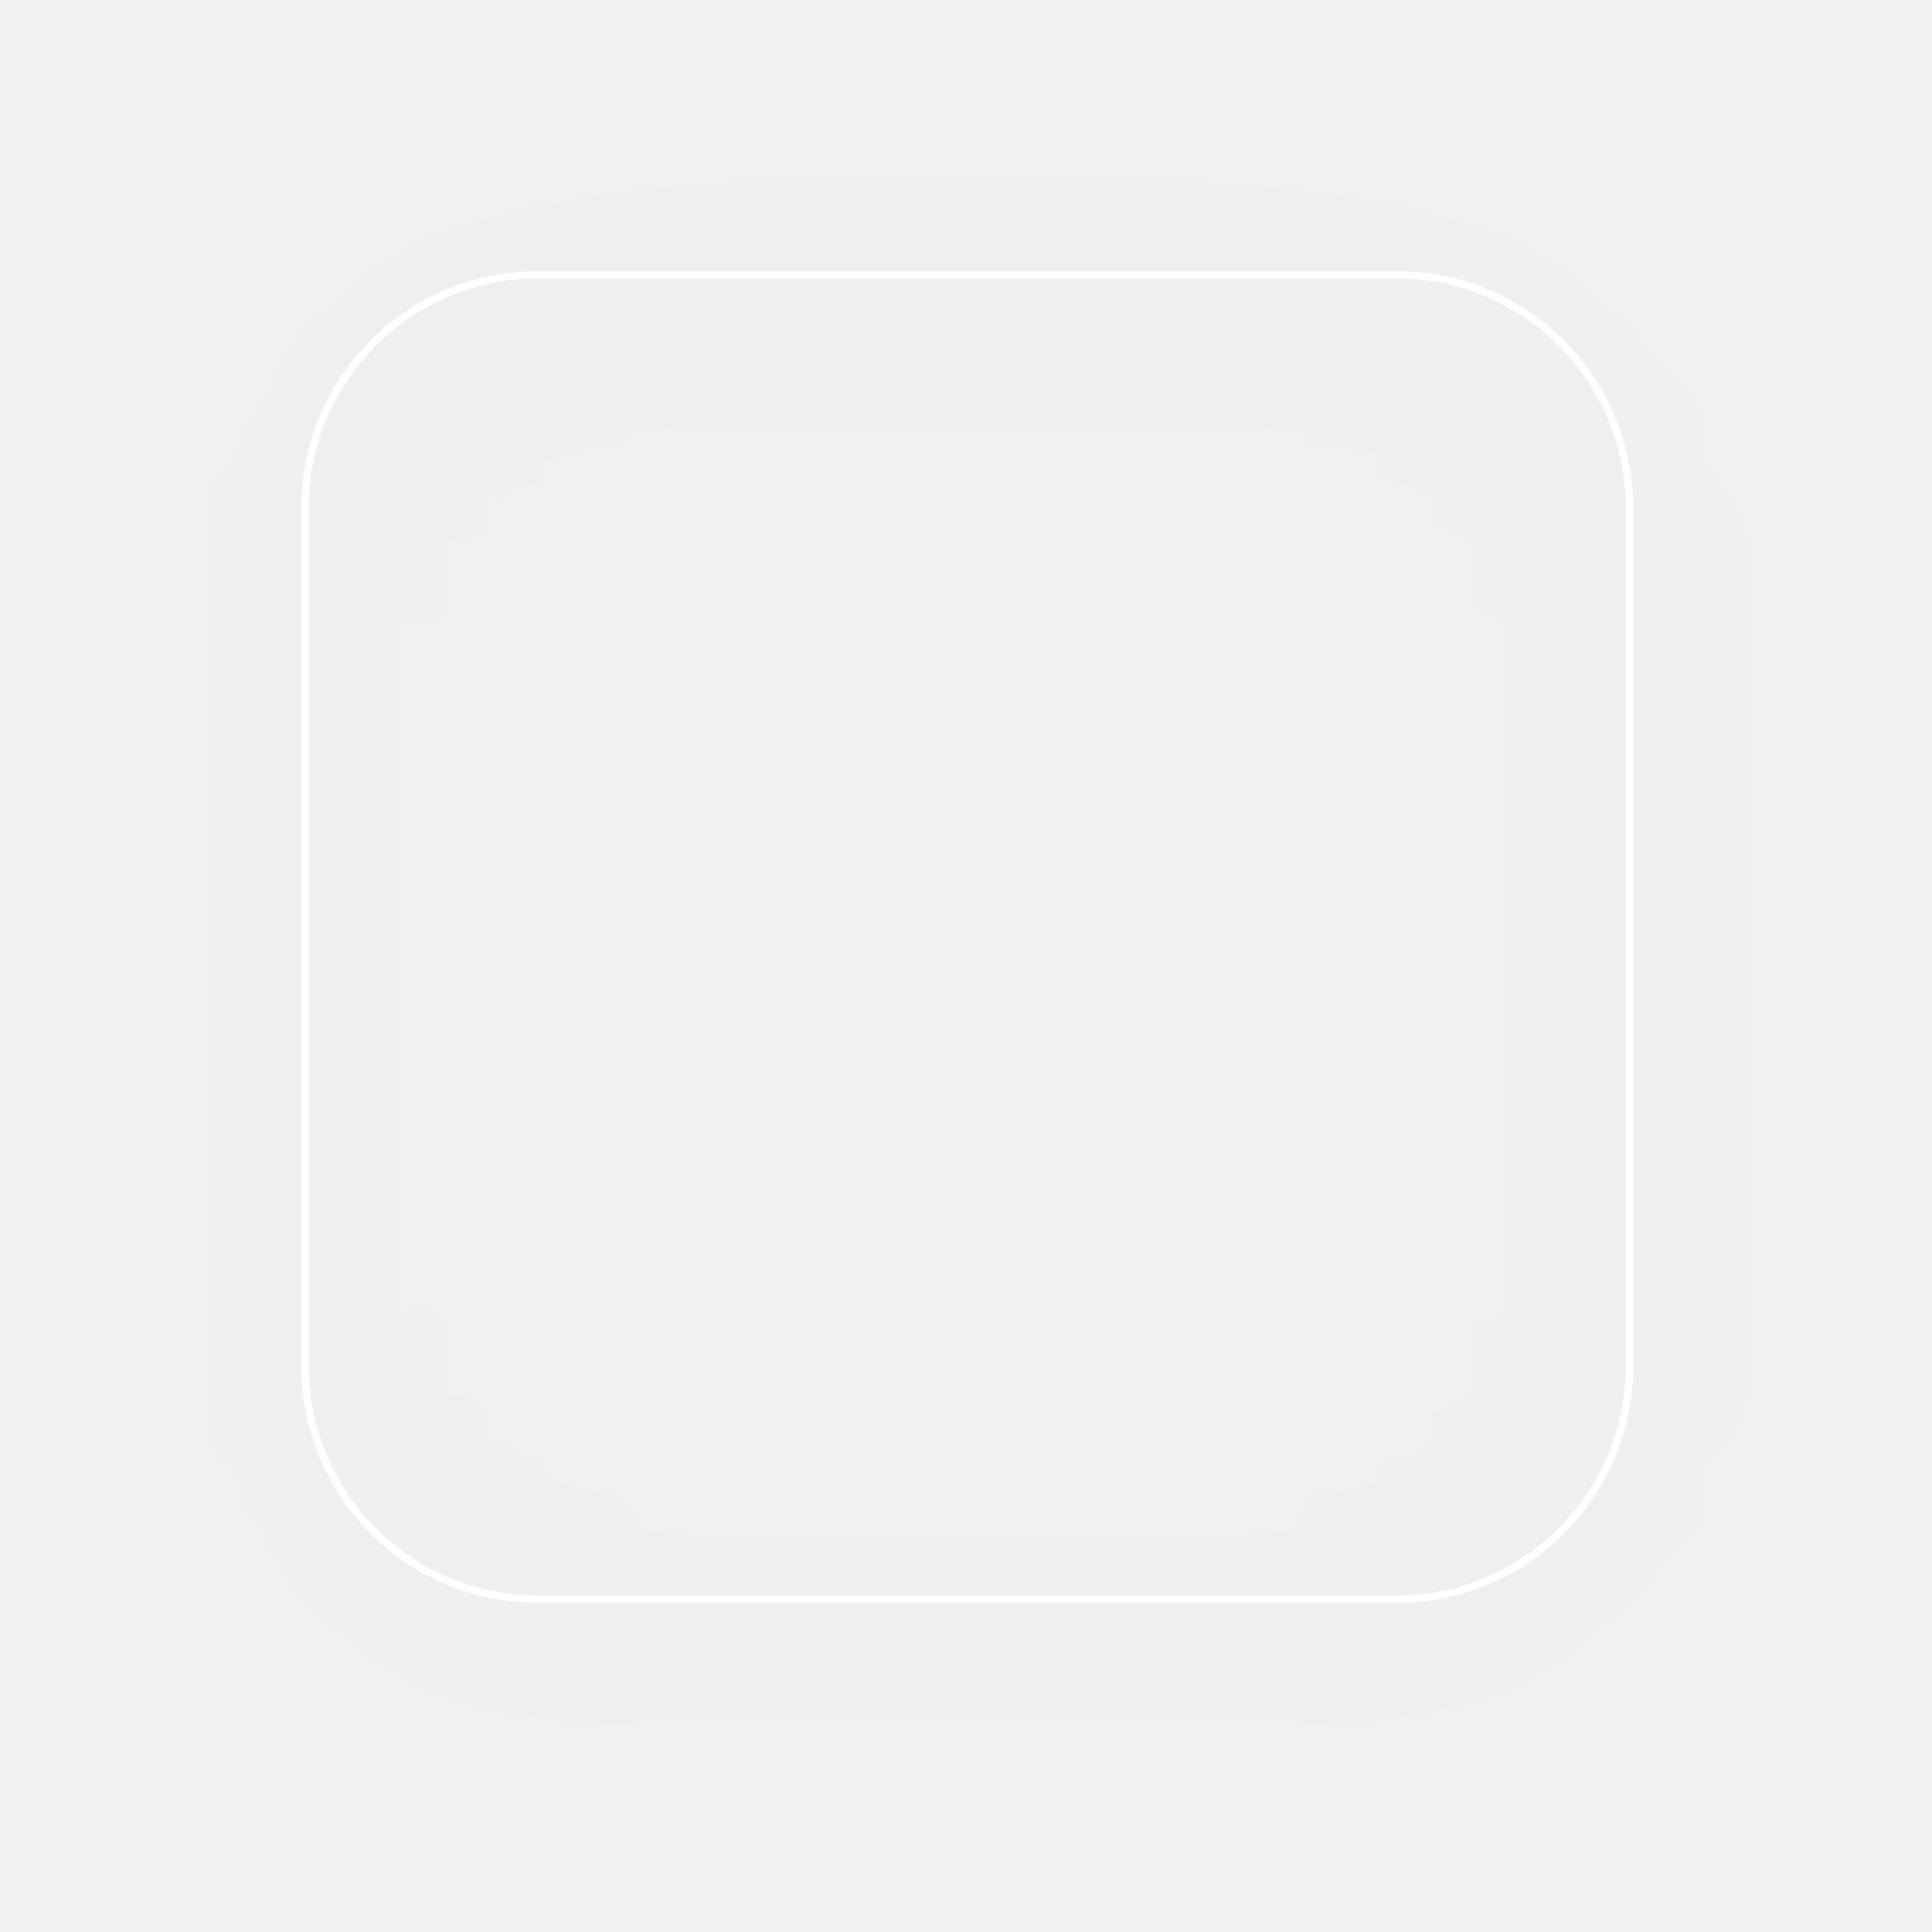
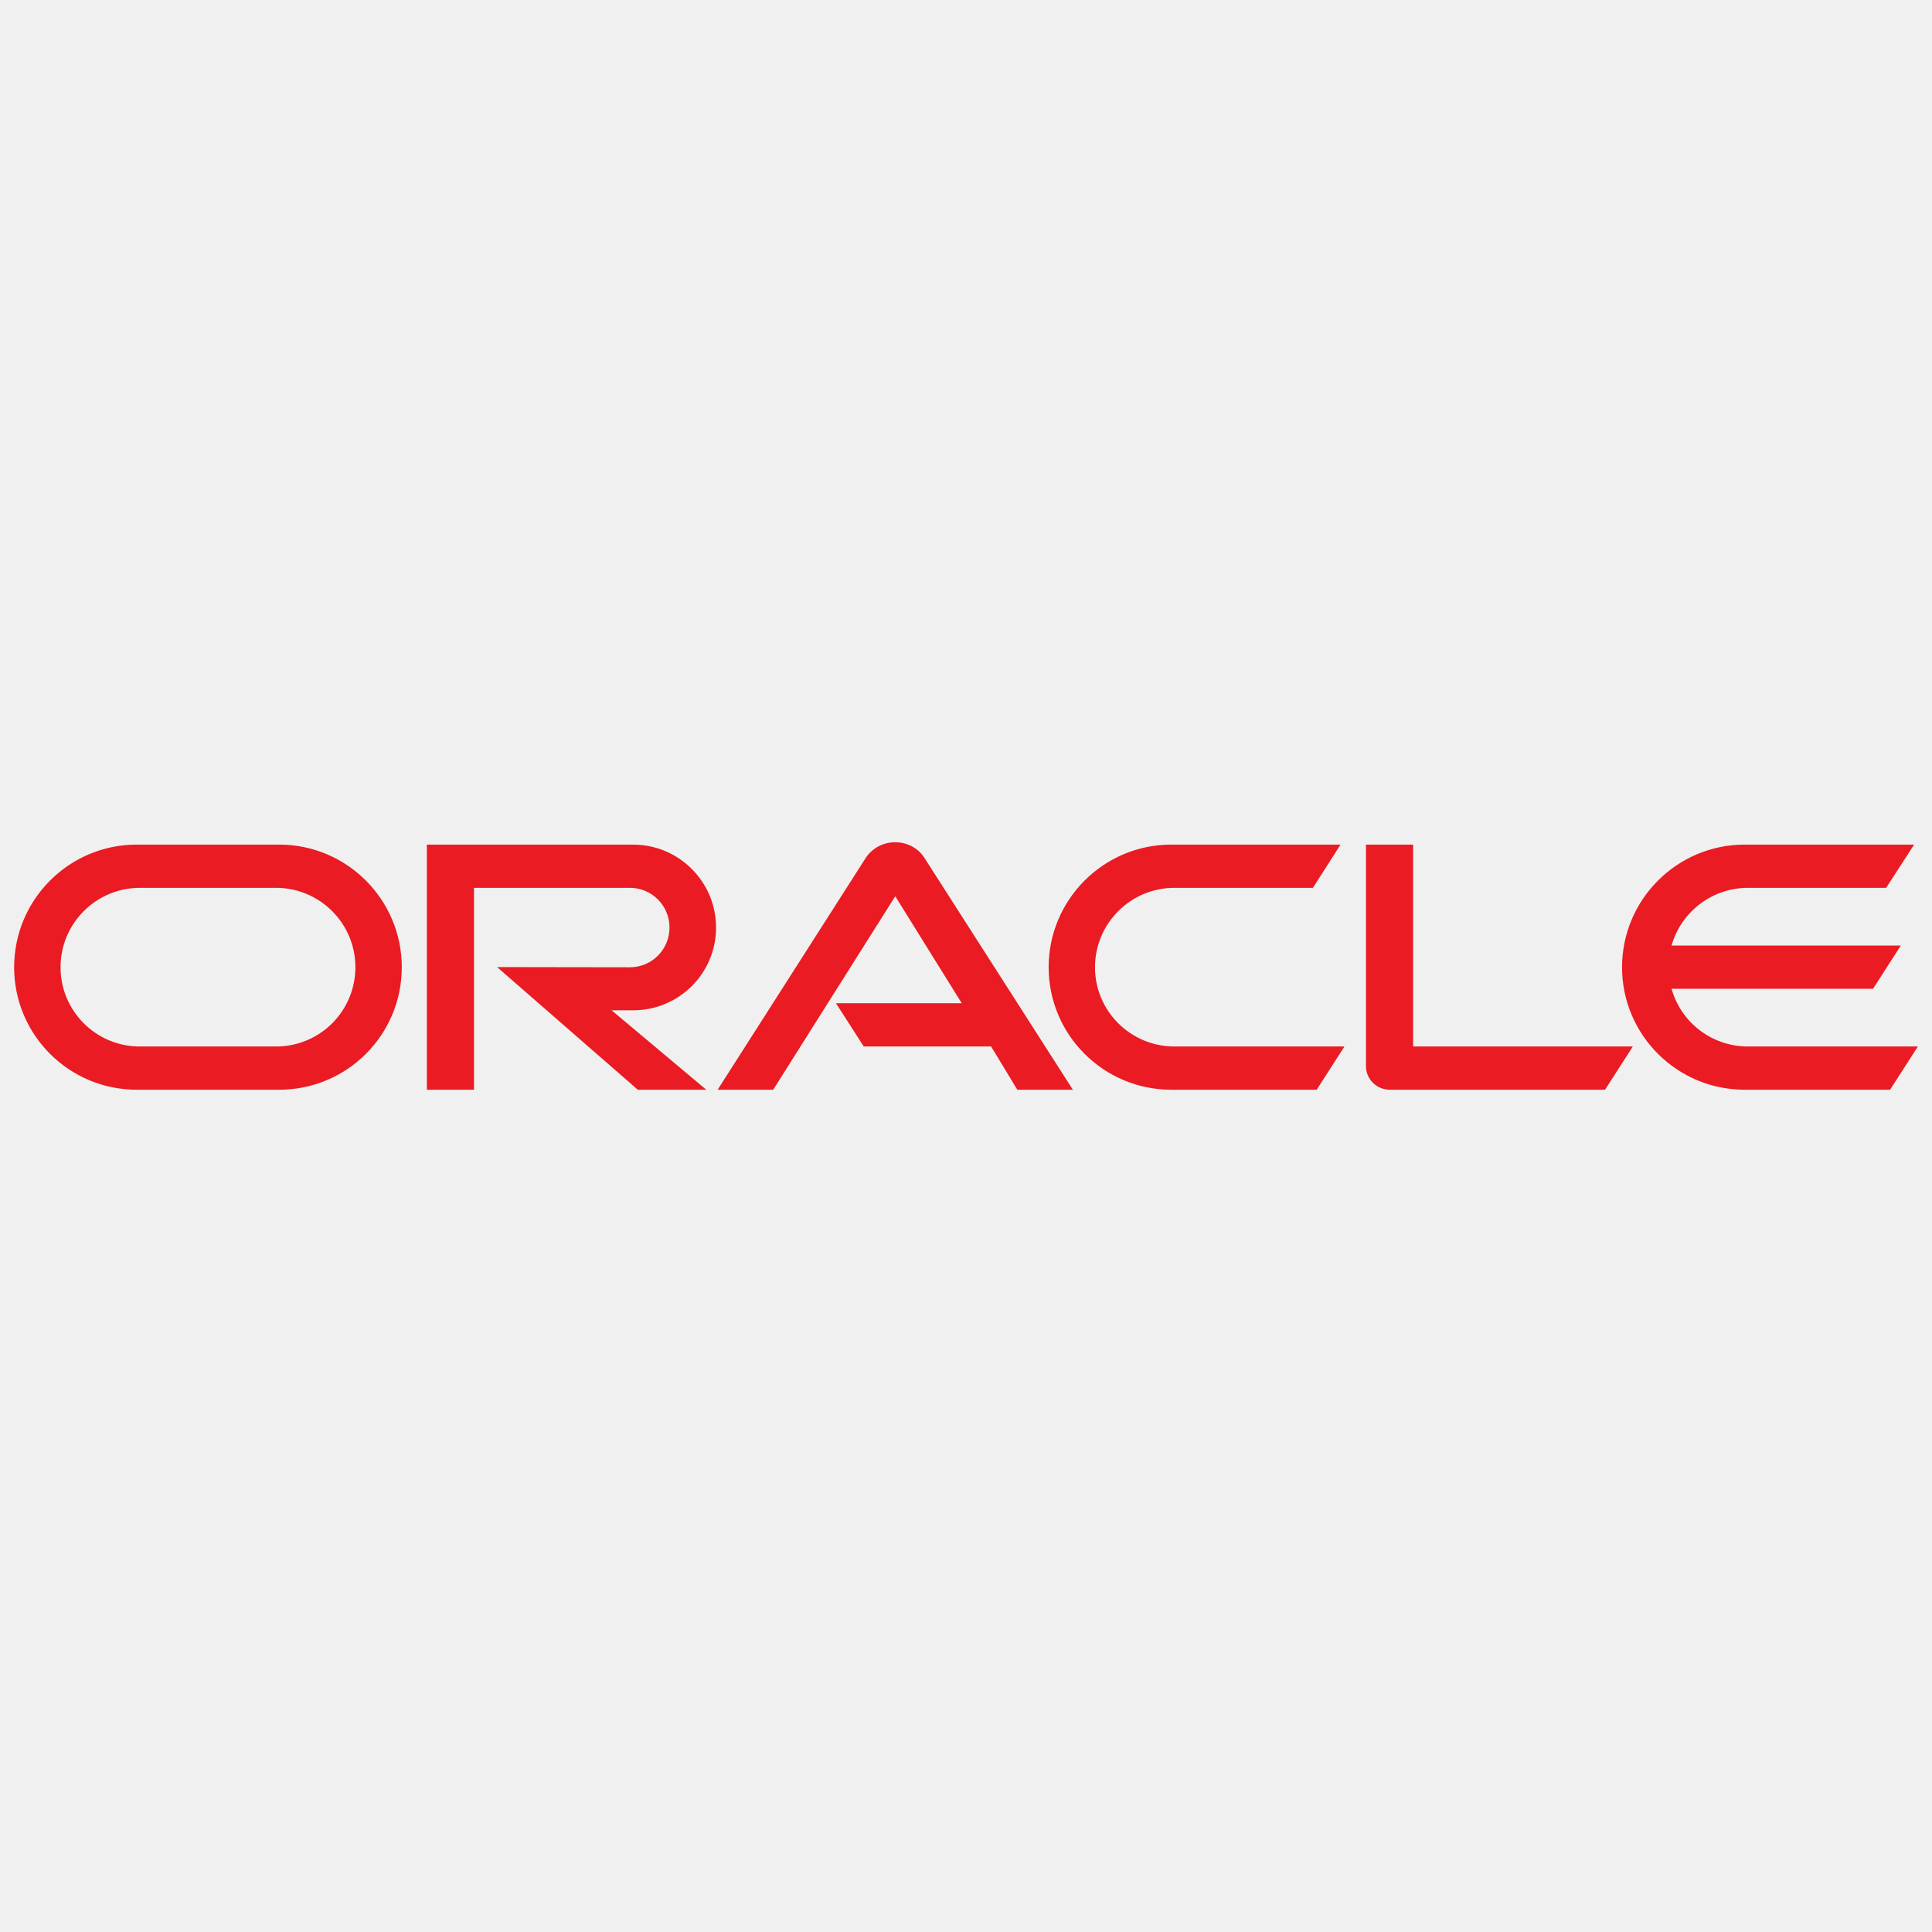
- <svg xmlns="http://www.w3.org/2000/svg" width="261" height="261" viewBox="0 0 261 261" fill="none">
-   <g filter="url(#filter0_d_305_42)">
-     <rect x="41.224" y="37.124" width="179" height="179" rx="31.5" stroke="white" />
-   </g>
-   <defs>
-     <filter id="filter0_d_305_42" x="0.724" y="0.624" width="260" height="260" filterUnits="userSpaceOnUse" color-interpolation-filters="sRGB">
-       <feFlood flood-opacity="0" result="BackgroundImageFix" />
-       <feColorMatrix in="SourceAlpha" type="matrix" values="0 0 0 0 0 0 0 0 0 0 0 0 0 0 0 0 0 0 127 0" result="hardAlpha" />
-       <feOffset dy="4" />
-       <feGaussianBlur stdDeviation="20" />
-       <feComposite in2="hardAlpha" operator="out" />
-       <feColorMatrix type="matrix" values="0 0 0 0 0.037 0 0 0 0 0.035 0 0 0 0 0.048 0 0 0 0.1 0" />
-       <feBlend mode="normal" in2="BackgroundImageFix" result="effect1_dropShadow_305_42" />
-       <feBlend mode="normal" in="SourceGraphic" in2="effect1_dropShadow_305_42" result="shape" />
-     </filter>
-   </defs>
+ <svg xmlns="http://www.w3.org/2000/svg" viewBox="0 0 128 128">
+   <path fill="#EA1B22" d="M55.387 66.469h8.333l-4.407-7.09-8.088 12.819h-3.681L57.382 56.8a2.324 2.324 0 011.931-.998c.765 0 1.478.363 1.892.972l9.876 15.424H67.4l-1.736-2.865h-8.438l-1.839-2.864zm38.235 2.864V55.958h-3.123v14.685c0 .402.156.791.454 1.089.298.298.7.466 1.141.466h14.244l1.841-2.865H93.622zm-51.677-2.397c3.033 0 5.496-2.449 5.496-5.482s-2.462-5.496-5.496-5.496H28.28v16.241h3.123V58.822h10.335c1.452 0 2.618 1.18 2.618 2.631s-1.167 2.631-2.618 2.631l-8.806-.013 9.324 8.127h4.538l-6.274-5.263h1.425zM9.059 72.198c-4.483 0-8.122-3.629-8.122-8.114s3.638-8.127 8.122-8.127h9.439c4.485 0 8.121 3.643 8.121 8.127s-3.636 8.114-8.121 8.114H9.059zm9.229-2.865a5.25 5.25 0 005.258-5.249 5.262 5.262 0 00-5.258-5.263H9.267a5.262 5.262 0 00-5.256 5.263 5.25 5.25 0 005.256 5.249h9.021zm59.314 2.865c-4.484 0-8.126-3.629-8.126-8.114s3.642-8.127 8.126-8.127h11.212l-1.829 2.864H77.81a5.267 5.267 0 00-5.264 5.263c0 2.903 2.36 5.249 5.264 5.249h11.263l-1.84 2.865h-9.631zm38.197-2.865a5.25 5.25 0 01-5.055-3.824h13.35l1.84-2.864h-15.19a5.266 5.266 0 015.055-3.824h9.163l1.854-2.864h-11.225c-4.484 0-8.126 3.643-8.126 8.127s3.642 8.114 8.126 8.114h9.631l1.841-2.865h-11.264" />
</svg>
